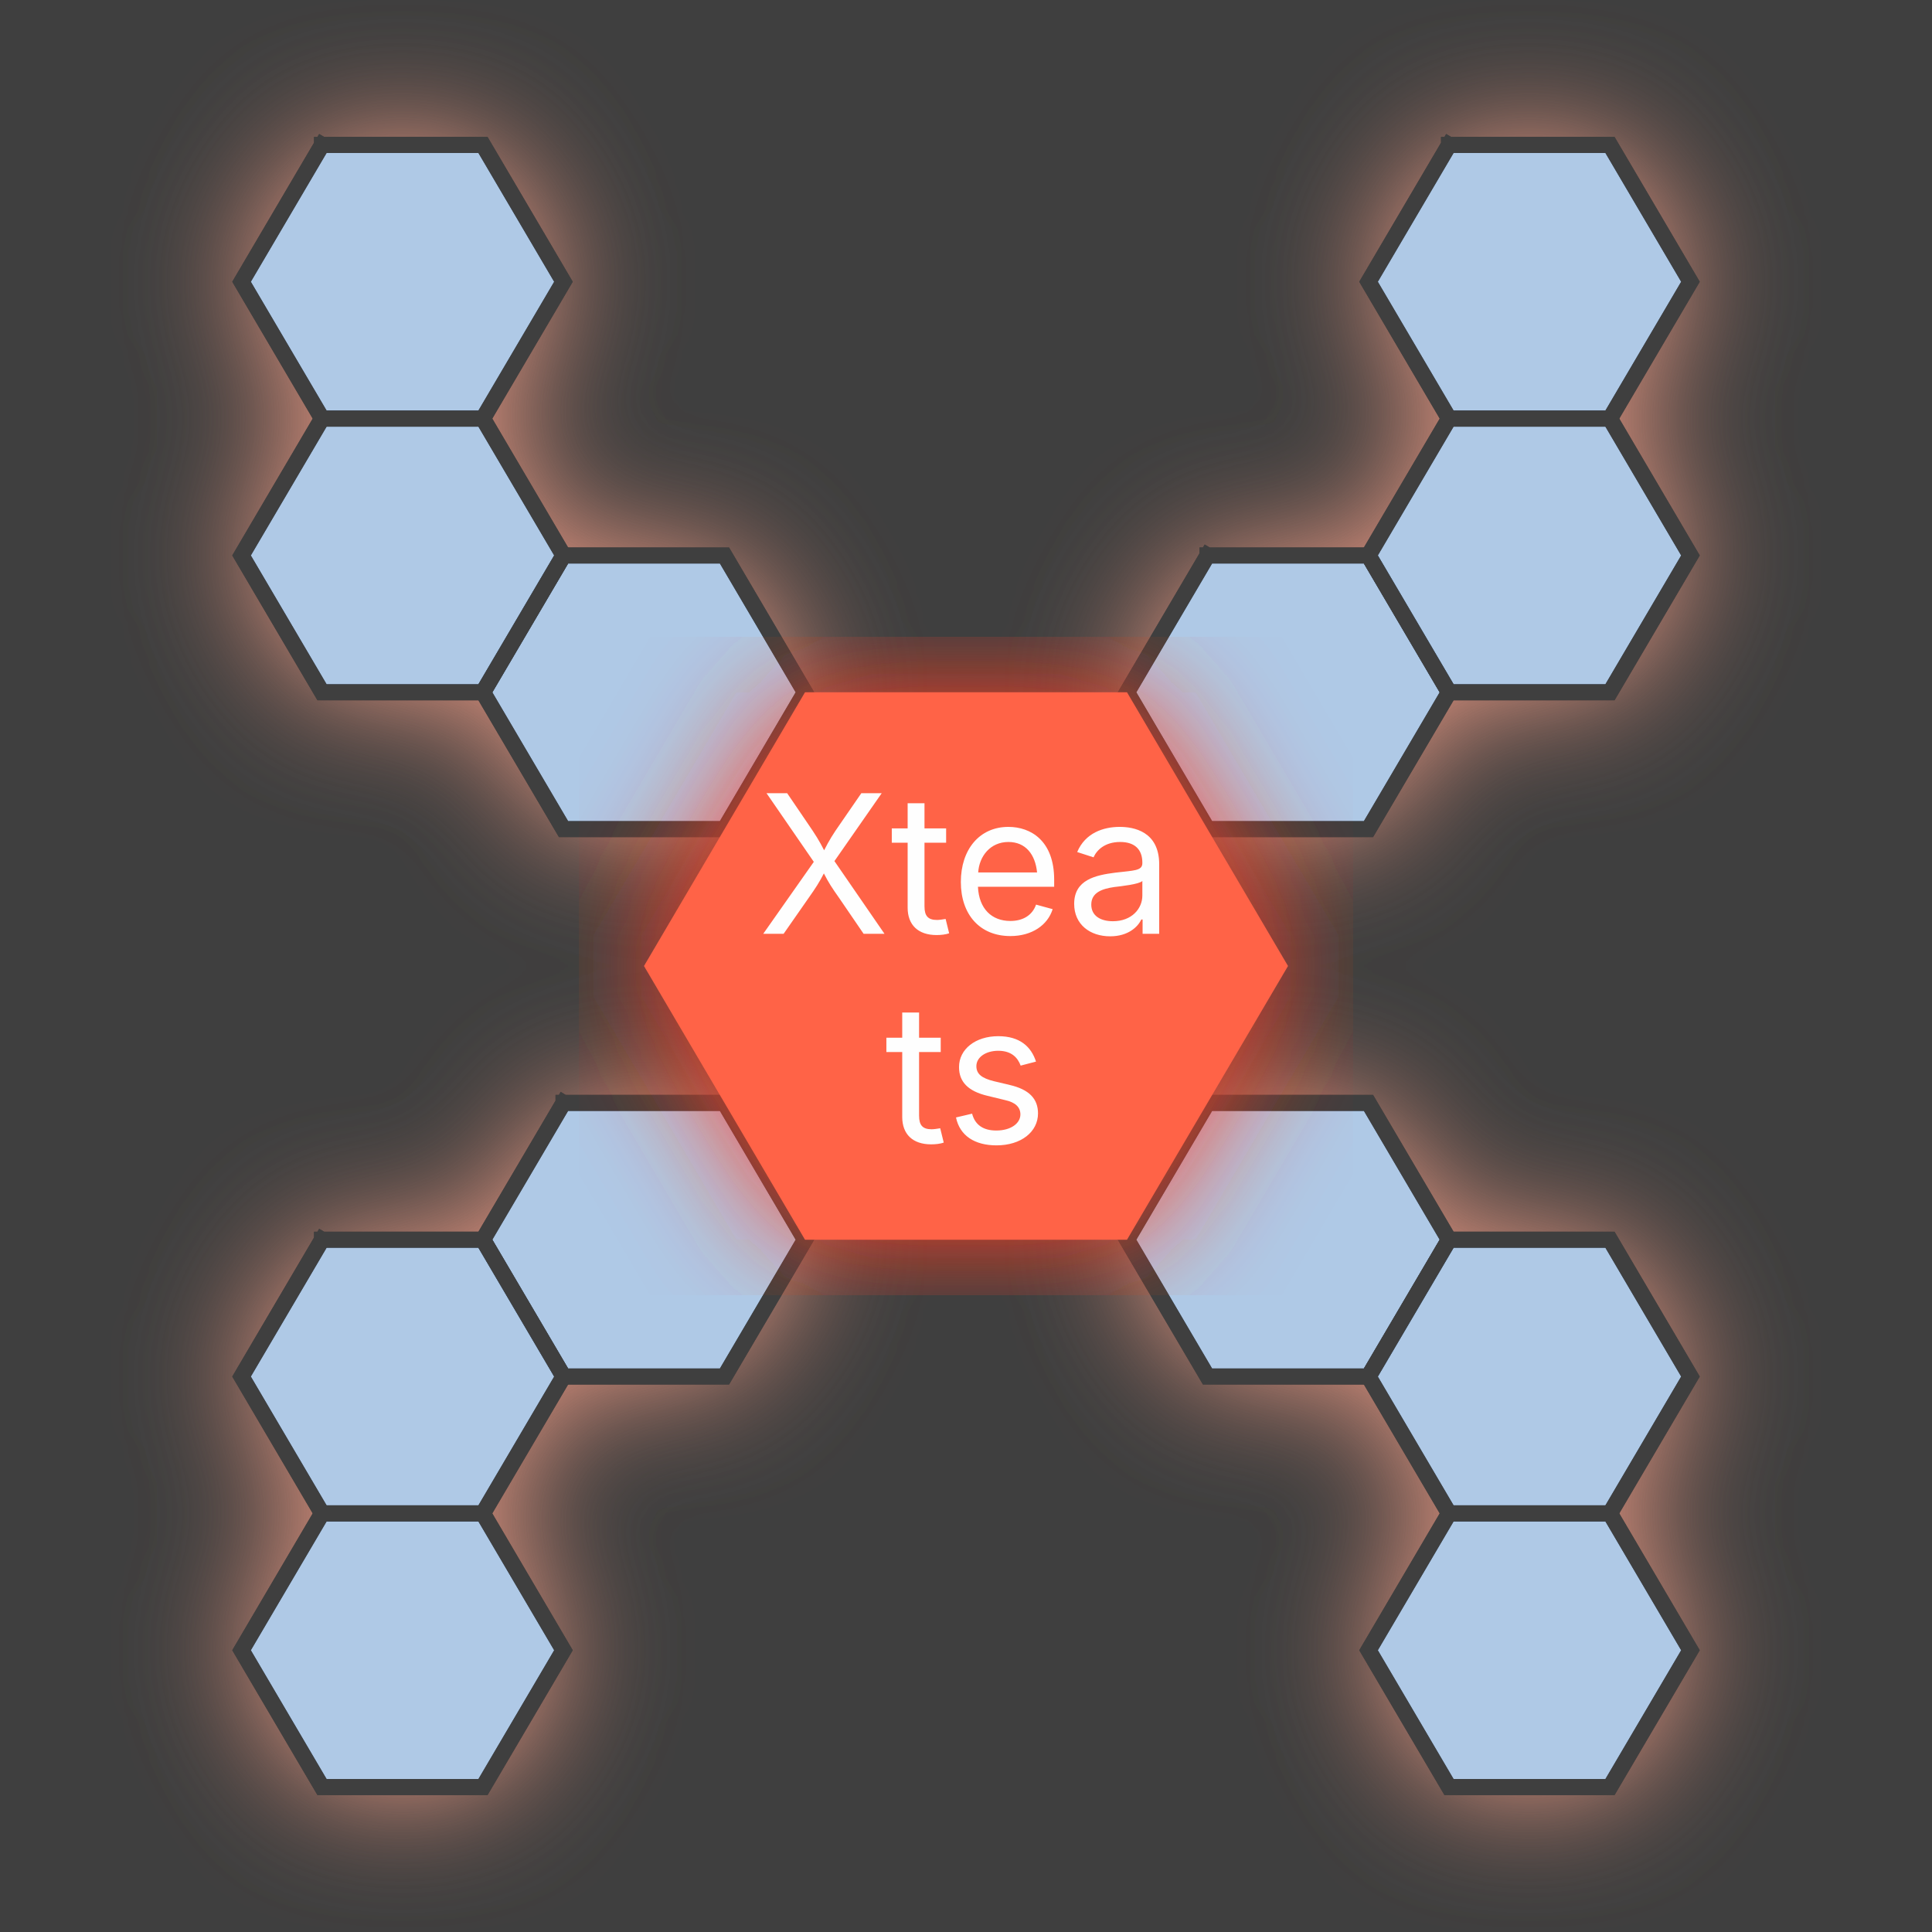
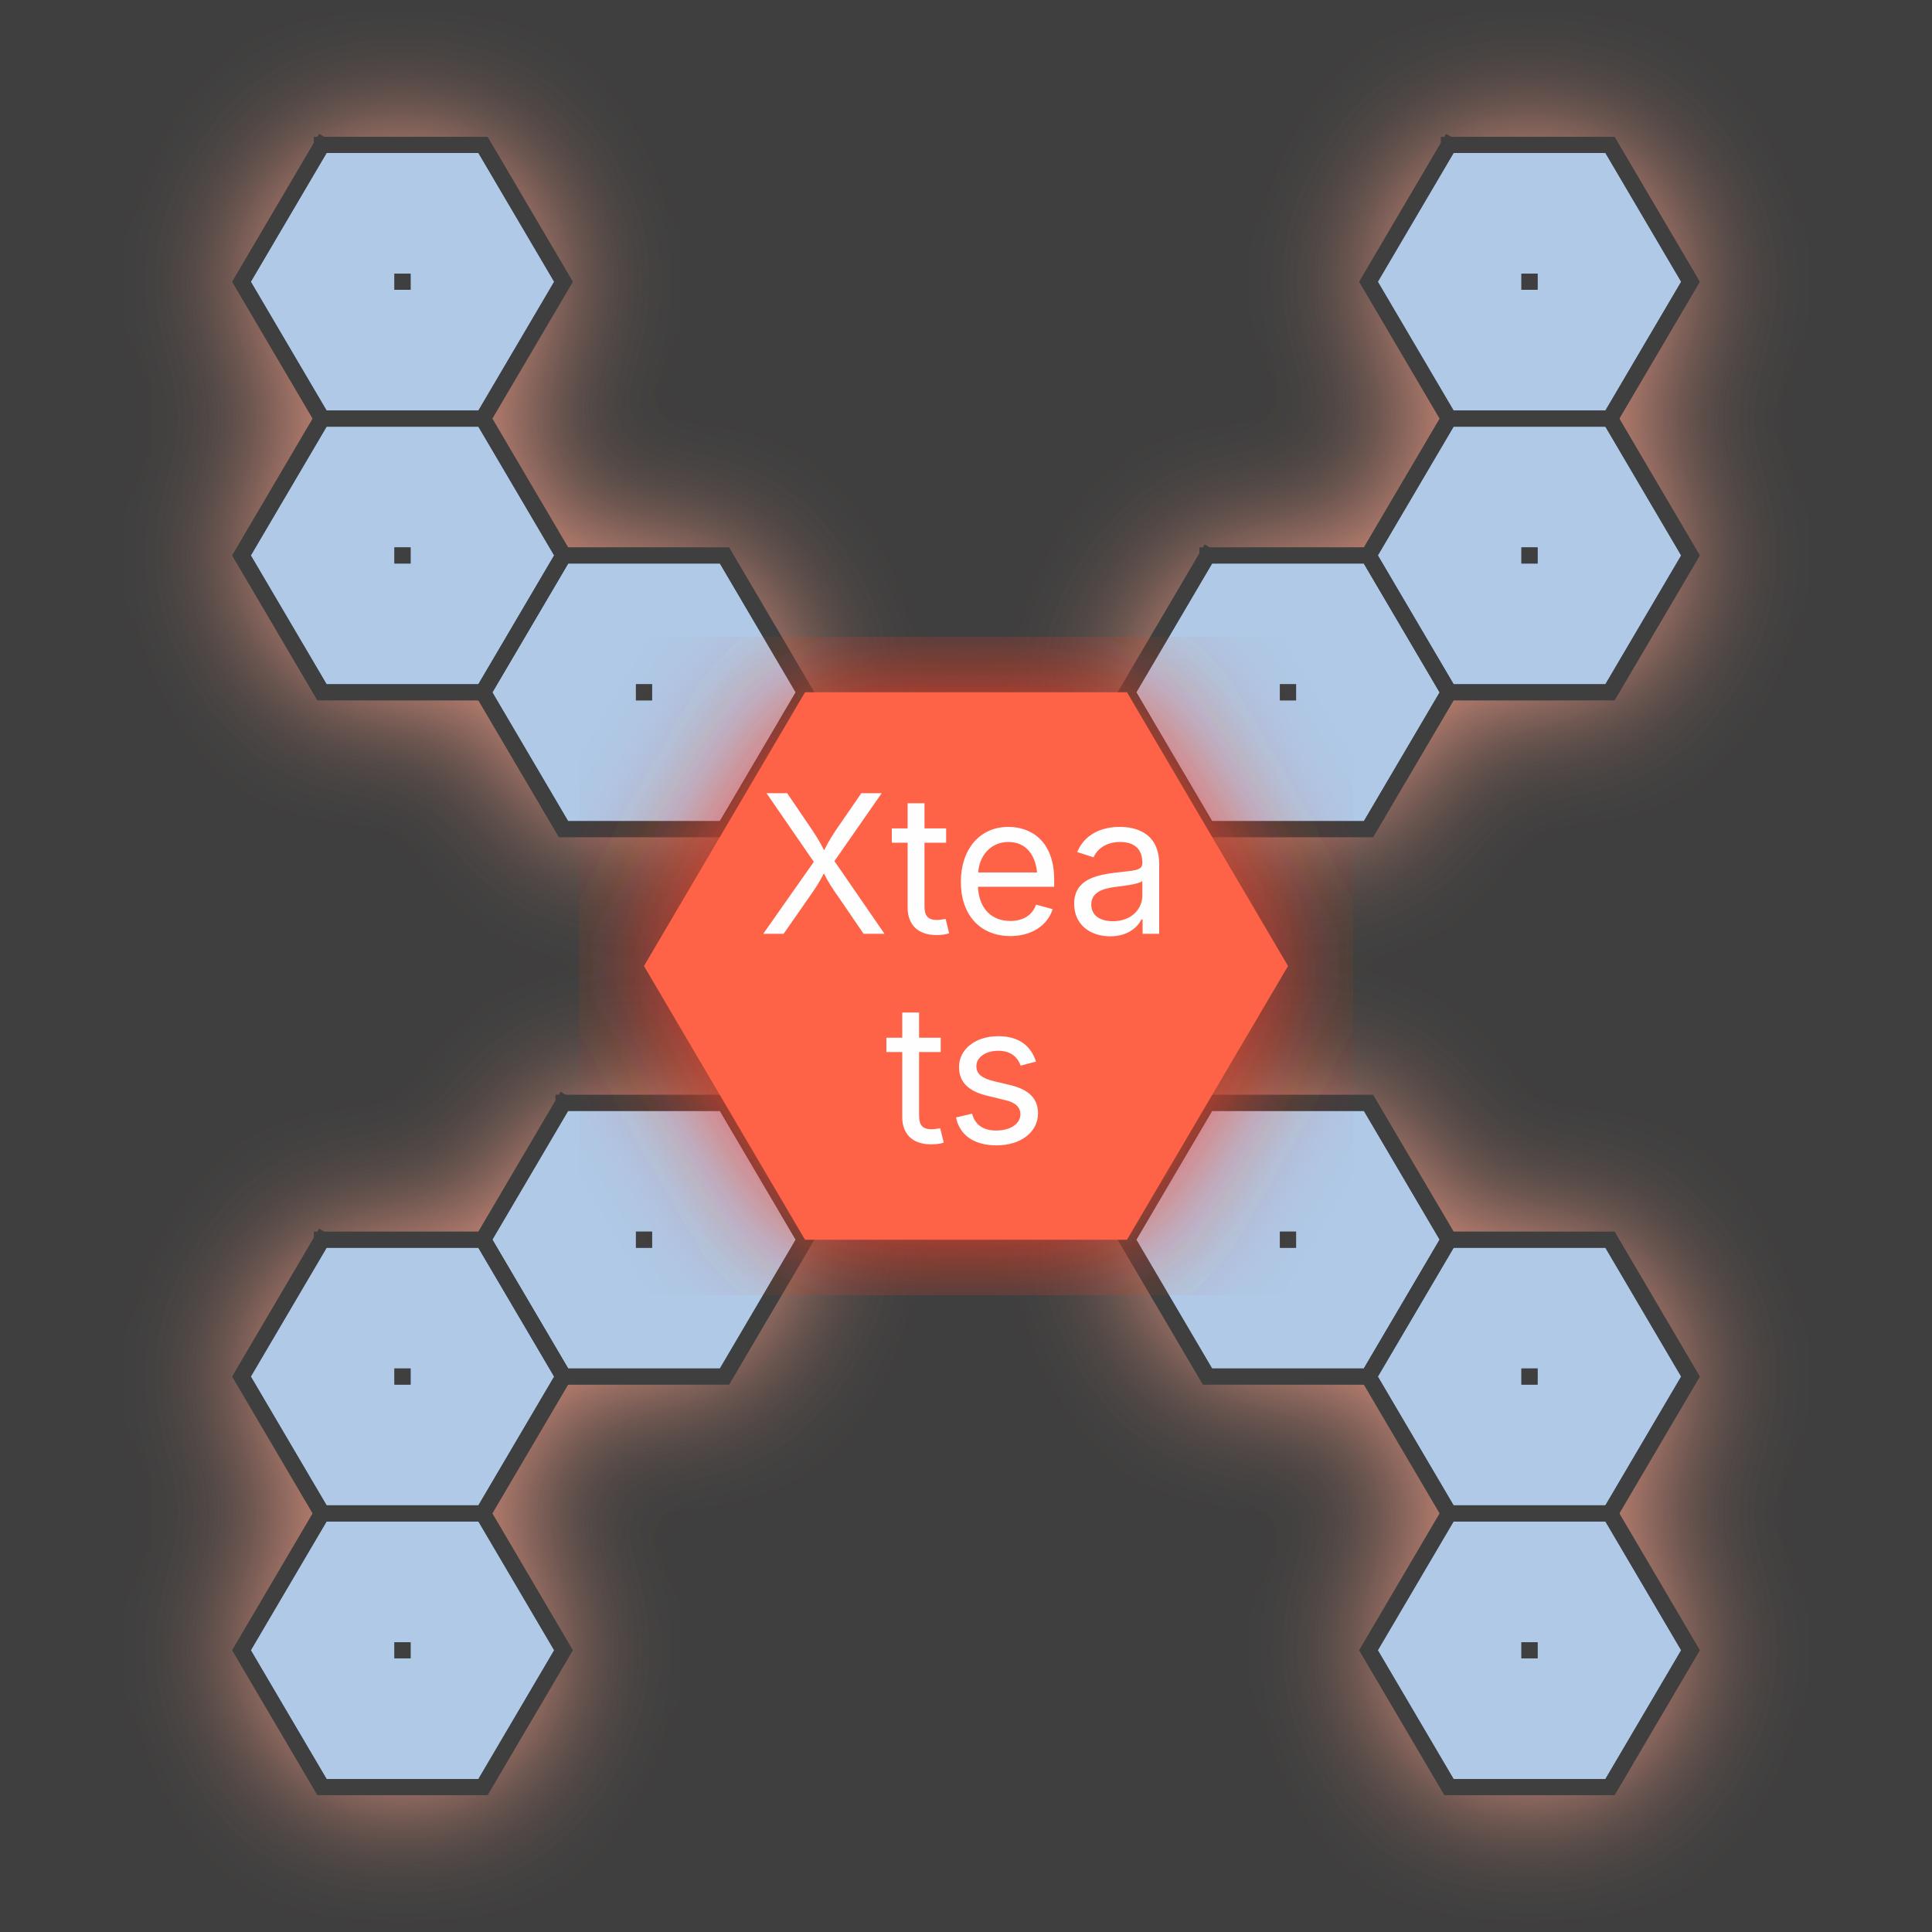
<svg xmlns="http://www.w3.org/2000/svg" width="120" height="120">
  <g id="group-back">
    <rect id="back-global" x="0" y="0" width="120" height="120" fill="#3f3f3f" stroke="none" />
  </g>
  <g id="group-hive" stroke-linecap="square" stroke-miterlimit="100" stroke="#3f3f3f" stroke-width="1" fill="#fefefe" filter="url(#filter-light)">
-     <path id="hive-tr-1" d="M60,60 m15,-25.5 l10,0 l5,8.5 l-5,8.5 l-10,0 l-5,-8.5 l5,-8.5" />
-     <path id="hive-tr-2" d="M60,60 m30,-34 l10,0 l5,8.5 l-5,8.5 l-10,0 l-5,-8.5 l5,-8.5" />
-     <path id="hive-tr-3" d="M60,60 m30,-51 l10,0 l5,8.5 l-5,8.5 l-10,0 l-5,-8.5 l5,-8.5" />
-     <path id="hive-tl-1" d="M60,60 m-25,-25.5 l10,0 l5,8.5 l-5,8.5 l-10,0 l-5,-8.5 l5,-8.5" />
-     <path id="hive-tl-2" d="M60,60 m-40,-34 l10,0 l5,8.5 l-5,8.5 l-10,0 l-5,-8.5 l5,-8.5" />
-     <path id="hive-tl-3" d="M60,60 m-40,-51 l10,0 l5,8.5 l-5,8.5 l-10,0 l-5,-8.5 l5,-8.5" />
-     <path id="hive-br-1" d="M60,60 m15,8.5 l10,0 l5,8.5 l-5,8.5 l-10,0 l-5,-8.5 l5,-8.5" />
-     <path id="hive-br-2" d="M60,60 m30,17 l10,0 l5,8.5 l-5,8.5 l-10,0 l-5,-8.5 l5,-8.5" />
-     <path id="hive-br-3" d="M60,60 m30,34 l10,0 l5,8.5 l-5,8.5 l-10,0 l-5,-8.5 l5,-8.5" />
-     <path id="hive-bl-1" d="M60,60 m-25,8.5 l10,0 l5,8.5 l-5,8.5 l-10,0 l-5,-8.5 l5,-8.5" />
-     <path id="hive-bl-2" d="M60,60 m-40,17 l10,0 l5,8.5 l-5,8.5 l-10,0 l-5,-8.5 l5,-8.5" />
-     <path id="hive-bl-3" d="M60,60 m-40,34 l10,0 l5,8.5 l-5,8.5 l-10,0 l-5,-8.5 l5,-8.5" />
+     <path id="hive-tr-1" d="M80,43 m-5,-8.5 l10,0 l5,8.5 l-5,8.5 l-10,0 l-5,-8.5 l5,-8.5" />
+     <path id="hive-tr-2" d="M95,34.5 m-5,-8.5 l10,0 l5,8.5 l-5,8.5 l-10,0 l-5,-8.5 l5,-8.5" />
+     <path id="hive-tr-3" d="M95,17.5 m-5,-8.5 l10,0 l5,8.5 l-5,8.5 l-10,0 l-5,-8.5 l5,-8.5" />
+     <path id="hive-tl-1" d="M40,43 m-5,-8.5 l10,0 l5,8.5 l-5,8.5 l-10,0 l-5,-8.5 l5,-8.5" />
+     <path id="hive-tl-2" d="M25,34.5 m-5,-8.5 l10,0 l5,8.5 l-5,8.5 l-10,0 l-5,-8.5 l5,-8.5" />
+     <path id="hive-tl-3" d="M25,17.5 m-5,-8.5 l10,0 l5,8.5 l-5,8.5 l-10,0 l-5,-8.5 l5,-8.5" />
+     <path id="hive-br-1" d="M80,77 m-5,-8.5 l10,0 l5,8.5 l-5,8.5 l-10,0 l-5,-8.5 l5,-8.5" />
+     <path id="hive-br-2" d="M95,85.5 m-5,-8.5 l10,0 l5,8.5 l-5,8.5 l-10,0 l-5,-8.5 l5,-8.5" />
+     <path id="hive-br-3" d="M95,102.5 m-5,-8.5 l10,0 l5,8.5 l-5,8.5 l-10,0 l-5,-8.5 l5,-8.5" />
+     <path id="hive-bl-1" d="M40,77 m-5,-8.5 l10,0 l5,8.5 l-5,8.5 l-10,0 l-5,-8.5 l5,-8.5" />
+     <path id="hive-bl-2" d="M25,85.5 m-5,-8.5 l10,0 l5,8.5 l-5,8.5 l-10,0 l-5,-8.5 l5,-8.5" />
+     <path id="hive-bl-3" d="M25,102.5 m-5,-8.5 l10,0 l5,8.5 l-5,8.5 l-10,0 l-5,-8.5 l5,-8.5" />
  </g>
  <g id="group-color" stroke-linecap="square" stroke-miterlimit="100" stroke="#3f3f3f" stroke-width="1" fill="#2f74c0" fill-opacity="0.382">
-     <path id="color-tr-1" d="M60,60 m15,-25.5 l10,0 l5,8.5 l-5,8.5 l-10,0 l-5,-8.5 l5,-8.5" />
-     <path id="color-tr-2" d="M60,60 m30,-34 l10,0 l5,8.5 l-5,8.5 l-10,0 l-5,-8.5 l5,-8.5" />
-     <path id="color-tr-3" d="M60,60 m30,-51 l10,0 l5,8.5 l-5,8.5 l-10,0 l-5,-8.5 l5,-8.5" />
-     <path id="color-tl-1" d="M60,60 m-25,-25.5 l10,0 l5,8.5 l-5,8.5 l-10,0 l-5,-8.5 l5,-8.5" />
-     <path id="color-tl-2" d="M60,60 m-40,-34 l10,0 l5,8.5 l-5,8.5 l-10,0 l-5,-8.5 l5,-8.5" />
-     <path id="color-tl-3" d="M60,60 m-40,-51 l10,0 l5,8.5 l-5,8.5 l-10,0 l-5,-8.5 l5,-8.5" />
-     <path id="color-br-1" d="M60,60 m15,8.5 l10,0 l5,8.5 l-5,8.5 l-10,0 l-5,-8.5 l5,-8.5" />
-     <path id="color-br-2" d="M60,60 m30,17 l10,0 l5,8.5 l-5,8.5 l-10,0 l-5,-8.5 l5,-8.5" />
-     <path id="color-br-3" d="M60,60 m30,34 l10,0 l5,8.5 l-5,8.5 l-10,0 l-5,-8.5 l5,-8.5" />
-     <path id="color-bl-1" d="M60,60 m-25,8.5 l10,0 l5,8.5 l-5,8.5 l-10,0 l-5,-8.5 l5,-8.5" />
-     <path id="color-bl-2" d="M60,60 m-40,17 l10,0 l5,8.5 l-5,8.5 l-10,0 l-5,-8.5 l5,-8.5" />
-     <path id="color-bl-3" d="M60,60 m-40,34 l10,0 l5,8.5 l-5,8.5 l-10,0 l-5,-8.5 l5,-8.5" />
+     <path id="color-tr-1" d="M80,43 m-5,-8.5 l10,0 l5,8.5 l-5,8.5 l-10,0 l-5,-8.5 l5,-8.5" />
+     <path id="color-tr-2" d="M95,34.5 m-5,-8.5 l10,0 l5,8.5 l-5,8.5 l-10,0 l-5,-8.5 l5,-8.5" />
+     <path id="color-tr-3" d="M95,17.5 m-5,-8.5 l10,0 l5,8.5 l-5,8.5 l-10,0 l-5,-8.5 l5,-8.5" />
+     <path id="color-tl-1" d="M40,43 m-5,-8.5 l10,0 l5,8.5 l-5,8.5 l-10,0 l-5,-8.5 l5,-8.5" />
+     <path id="color-tl-2" d="M25,34.5 m-5,-8.5 l10,0 l5,8.5 l-5,8.5 l-10,0 l-5,-8.5 l5,-8.5" />
+     <path id="color-tl-3" d="M25,17.5 m-5,-8.5 l10,0 l5,8.5 l-5,8.5 l-10,0 l-5,-8.5 l5,-8.5" />
+     <path id="color-br-1" d="M80,77 m-5,-8.5 l10,0 l5,8.5 l-5,8.5 l-10,0 l-5,-8.5 l5,-8.5" />
+     <path id="color-br-2" d="M95,85.5 m-5,-8.5 l10,0 l5,8.5 l-5,8.5 l-10,0 l-5,-8.5 l5,-8.5" />
+     <path id="color-br-3" d="M95,102.5 m-5,-8.5 l10,0 l5,8.5 l-5,8.5 l-10,0 l-5,-8.5 l5,-8.5" />
+     <path id="color-bl-1" d="M40,77 m-5,-8.5 l10,0 l5,8.5 l-5,8.5 l-10,0 l-5,-8.5 l5,-8.5" />
+     <path id="color-bl-2" d="M25,85.5 m-5,-8.5 l10,0 l5,8.5 l-5,8.5 l-10,0 l-5,-8.5 l5,-8.5" />
+     <path id="color-bl-3" d="M25,102.5 m-5,-8.5 l10,0 l5,8.5 l-5,8.5 l-10,0 l-5,-8.5 l5,-8.5" />
  </g>
  <g id="group-title">
    <path id="title-back" d="M60,60 m-10,-17 l20,0 l10,17 l-10,17 l-20,0 l-10,-17 l10,-17" stroke-linecap="square" stroke-miterlimit="100" stroke="none" fill="Tomato" filter="url(#filter-light)" />
    <g id="group-title-text" text-anchor="middle" font-family="Inter,Arial,sans-serif" font-size="12">
      <text id="title-xtea" x="60" y="58" fill="#fefefe">
        Xtea
      </text>
      <text id="title-ts" x="60" y="71" fill="#fefefe">
        ts
      </text>
    </g>
  </g>
  <defs>
    <filter id="filter-light">
      <feColorMatrix result="colorOut" in="SourceGraphic" values="1 0 0 0 0                              0 0.388 0 0 0                              0 0 0.278 0 0                              0 0 0 1 0" />
      <feGaussianBlur result="blurOut" in="colorOut" stdDeviation="4" />
      <feBlend in="SourceGraphic" in2="blurOut" mode="normal" />
    </filter>
  </defs>
</svg>
